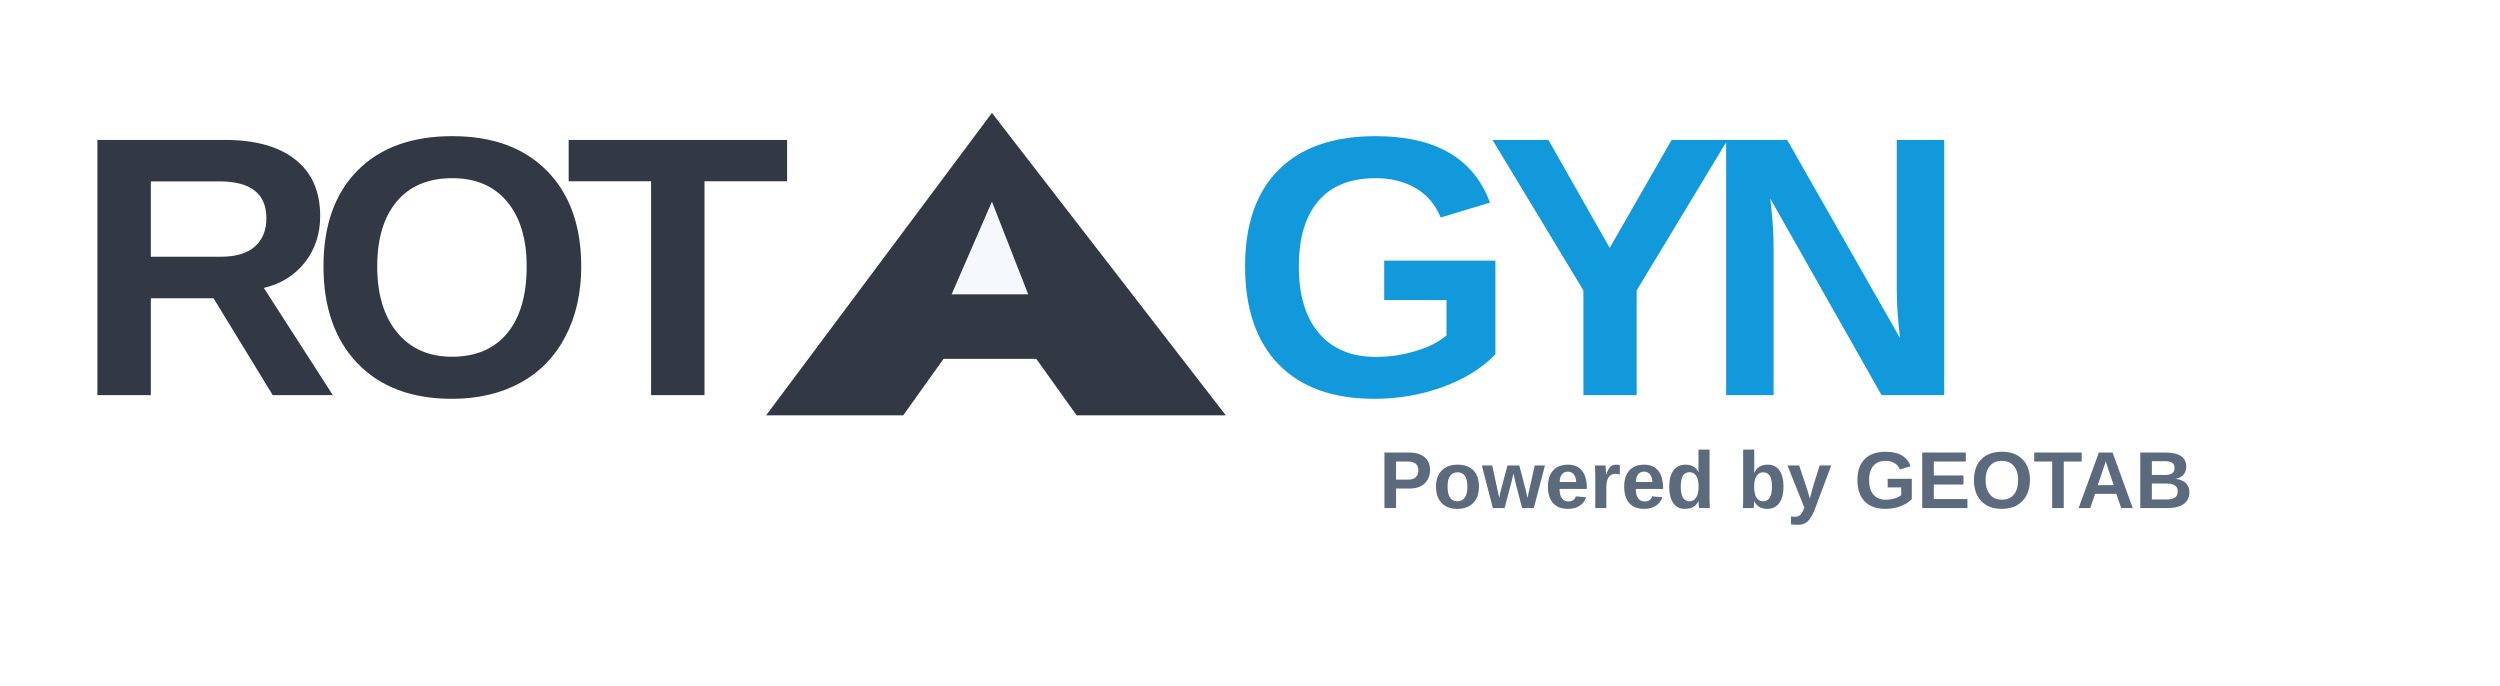
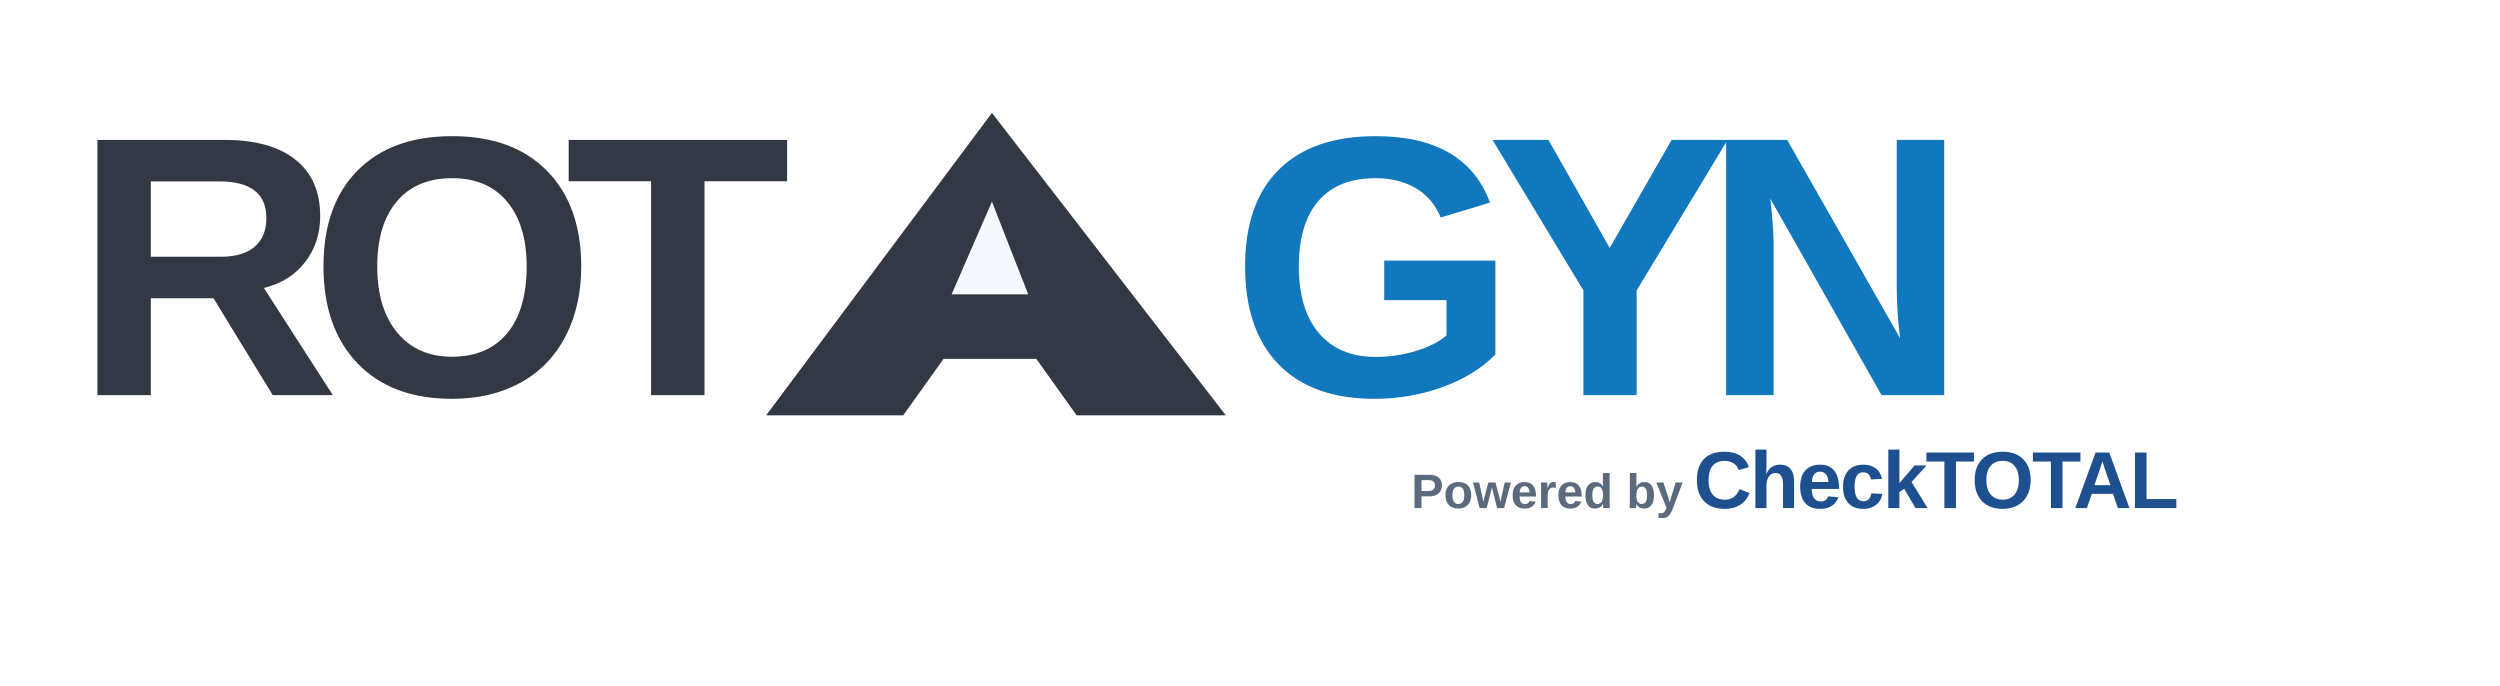
- <svg xmlns="http://www.w3.org/2000/svg" viewBox="0 0 620 170" role="img" aria-label="Rotagyn powered by Geotab">
+ <svg xmlns="http://www.w3.org/2000/svg" viewBox="0 0 620 170" role="img" aria-label="Rotagyn powered by CheckTOTAL">
  <defs>
    <style>
      .dark{fill:#323844;font-family:Arial, Helvetica, sans-serif;font-weight:900;letter-spacing:-8px}
-       .blue{fill:#1199dc;font-family:Arial, Helvetica, sans-serif;font-weight:900;letter-spacing:-8px}
-       .small{fill:#5b6b7d;font-family:Arial, Helvetica, sans-serif;font-size:20px;font-weight:700;letter-spacing:0}
+       .blue{fill:#1178be;font-family:Arial, Helvetica, sans-serif;font-weight:900;letter-spacing:-8px}
+       .small{fill:#1e4f8f;font-family:Arial, Helvetica, sans-serif;font-size:20px;font-weight:800;letter-spacing:-.5px}
+       .small2{fill:#5b6b7d;font-family:Arial, Helvetica, sans-serif;font-size:12px;font-weight:700;letter-spacing:0}
    </style>
  </defs>
  <rect width="620" height="170" fill="none" />
  <text x="18" y="98" class="dark" font-size="92">ROT</text>
  <path d="M246 28 L304 103 L267 103 L257 89 L234 89 L224 103 L190 103 Z" fill="#323844" />
  <path d="M246 50 L236 73 H255 Z" fill="#f5f8fc" />
  <text x="305" y="98" class="blue" font-size="92">GYN</text>
-   <text x="342" y="126" class="small">Powered by GEOTAB</text>
+   <text x="350" y="126" class="small2">Powered by</text>
+   <text x="420" y="126" class="small">CheckTOTAL</text>
</svg>
